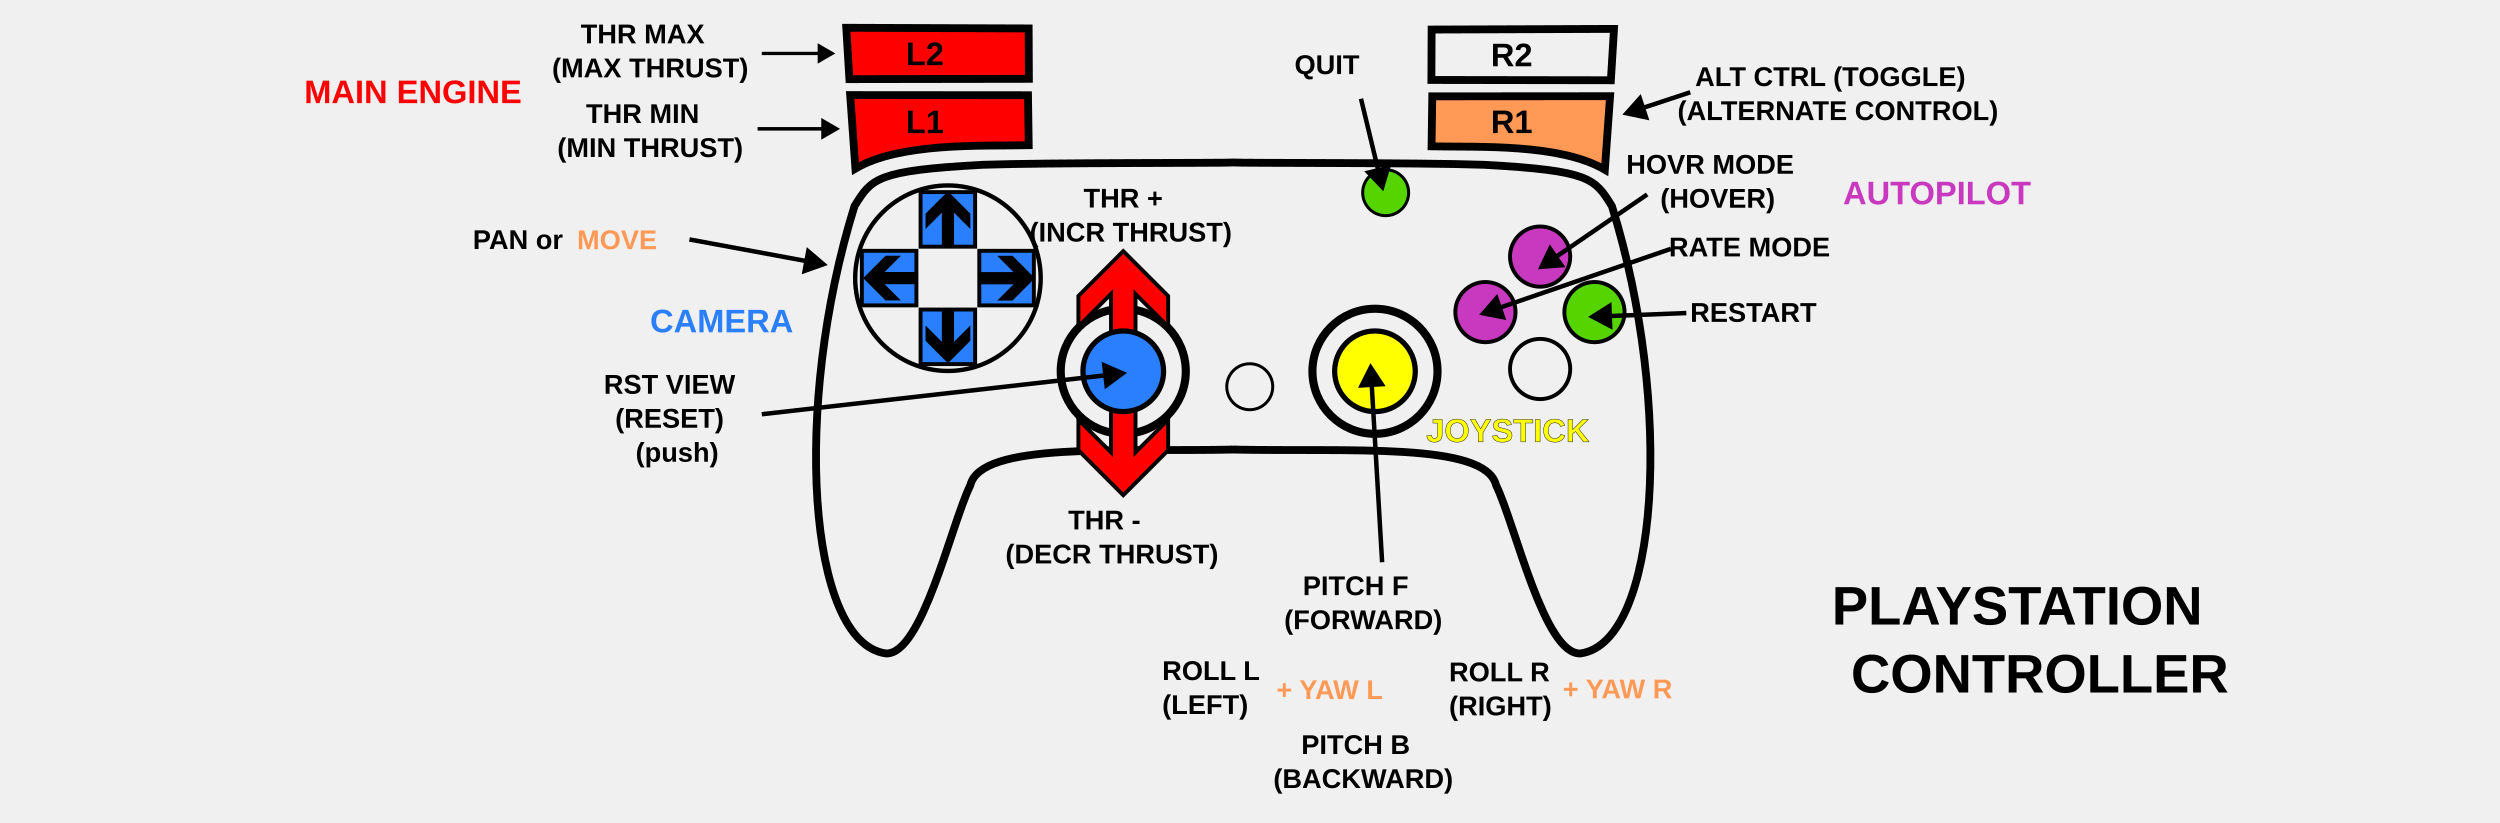
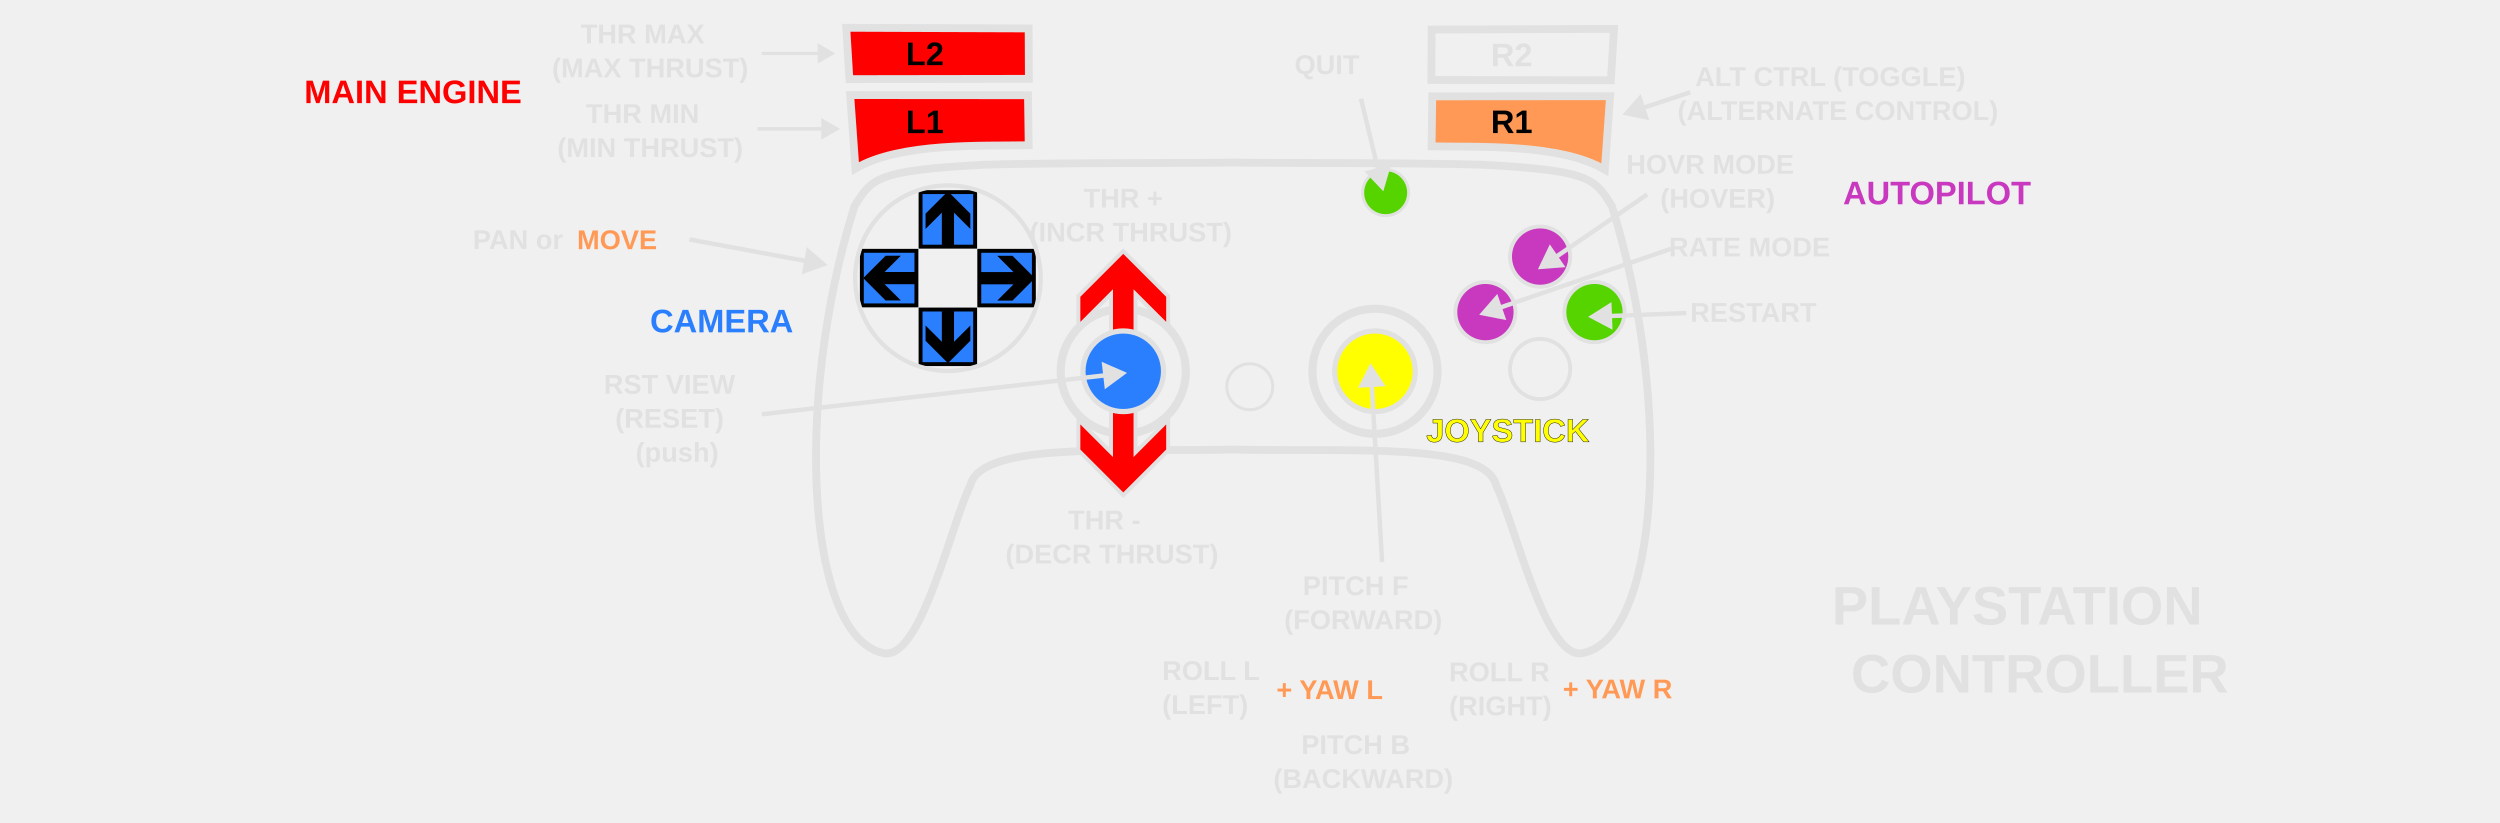
<svg xmlns="http://www.w3.org/2000/svg" xmlns:xlink="http://www.w3.org/1999/xlink" version="1.1" x="0px" y="0px" viewBox="0 0 1225.648 403.2" xml:space="preserve" id="svg491" width="12.767in" height="4.2in">
  <defs id="defs491">
    <symbol id="UpArrow">
      <path d="M 36,9 58,31 V 46 L 42,30 V 62 H 30 V 30 L 14,46 V 31 Z" style="stroke:none" id="path276" />
    </symbol>
    <marker style="overflow:visible" id="Triangle-5-1" refX="0" refY="0" orient="auto-start-reverse" markerWidth="1" markerHeight="1" viewBox="0 0 1 1" preserveAspectRatio="xMidYMid">
      <path transform="scale(0.5)" style="fill:context-stroke;fill-rule:evenodd;stroke:context-stroke;stroke-width:1pt" d="M 5.77,0 -2.88,5 V -5 Z" id="path135-0-2" />
    </marker>
    <marker style="overflow:visible" id="Triangle-5-1-2" refX="0" refY="0" orient="auto-start-reverse" markerWidth="1" markerHeight="1" viewBox="0 0 1 1" preserveAspectRatio="xMidYMid">
      <path transform="scale(0.5)" style="fill:context-stroke;fill-rule:evenodd;stroke:context-stroke;stroke-width:1pt" d="M 5.77,0 -2.88,5 V -5 Z" id="path135-0-2-8" />
    </marker>
    <marker style="overflow:visible" id="Triangle-0" refX="0" refY="0" orient="auto-start-reverse" markerWidth="1" markerHeight="1" viewBox="0 0 1 1" preserveAspectRatio="xMidYMid">
      <path transform="scale(0.5)" style="fill:context-stroke;fill-rule:evenodd;stroke:context-stroke;stroke-width:1pt" d="M 5.77,0 -2.88,5 V -5 Z" id="path135-9" />
    </marker>
    <marker style="overflow:visible" id="Triangle-07" refX="0" refY="0" orient="auto-start-reverse" markerWidth="1" markerHeight="1" viewBox="0 0 1 1" preserveAspectRatio="xMidYMid">
      <path transform="scale(0.5)" style="fill:context-stroke;fill-rule:evenodd;stroke:context-stroke;stroke-width:1pt" d="M 5.77,0 -2.88,5 V -5 Z" id="path135-7" />
    </marker>
    <marker style="overflow:visible" id="Triangle-07-7" refX="0" refY="0" orient="auto-start-reverse" markerWidth="1" markerHeight="1" viewBox="0 0 1 1" preserveAspectRatio="xMidYMid">
      <path transform="scale(0.5)" style="fill:context-stroke;fill-rule:evenodd;stroke:context-stroke;stroke-width:1pt" d="M 5.77,0 -2.88,5 V -5 Z" id="path135-7-4" />
    </marker>
    <marker style="overflow:visible" id="Triangle-07-7-5" refX="0" refY="0" orient="auto-start-reverse" markerWidth="1" markerHeight="1" viewBox="0 0 1 1" preserveAspectRatio="xMidYMid">
      <path transform="scale(0.5)" style="fill:context-stroke;fill-rule:evenodd;stroke:context-stroke;stroke-width:1pt" d="M 5.77,0 -2.88,5 V -5 Z" id="path135-7-4-0" />
    </marker>
    <marker style="overflow:visible" id="Triangle-07-7-2" refX="0" refY="0" orient="auto-start-reverse" markerWidth="1" markerHeight="1" viewBox="0 0 1 1" preserveAspectRatio="xMidYMid">
      <path transform="scale(0.5)" style="fill:context-stroke;fill-rule:evenodd;stroke:context-stroke;stroke-width:1pt" d="M 5.77,0 -2.88,5 V -5 Z" id="path135-7-4-3" />
    </marker>
    <marker style="overflow:visible" id="Triangle-07-7-2-5" refX="0" refY="0" orient="auto-start-reverse" markerWidth="1" markerHeight="1" viewBox="0 0 1 1" preserveAspectRatio="xMidYMid">
      <path transform="scale(0.5)" style="fill:context-stroke;fill-rule:evenodd;stroke:context-stroke;stroke-width:1pt" d="M 5.77,0 -2.88,5 V -5 Z" id="path135-7-4-3-2" />
    </marker>
    <marker style="overflow:visible" id="Triangle-07-7-5-3" refX="0" refY="0" orient="auto-start-reverse" markerWidth="1" markerHeight="1" viewBox="0 0 1 1" preserveAspectRatio="xMidYMid">
      <path transform="scale(0.5)" style="fill:context-stroke;fill-rule:evenodd;stroke:context-stroke;stroke-width:1pt" d="M 5.77,0 -2.88,5 V -5 Z" id="path135-7-4-0-2" />
    </marker>
    <marker style="overflow:visible" id="Triangle-07-7-5-7" refX="0" refY="0" orient="auto-start-reverse" markerWidth="1" markerHeight="1" viewBox="0 0 1 1" preserveAspectRatio="xMidYMid">
      <path transform="scale(0.5)" style="fill:context-stroke;fill-rule:evenodd;stroke:context-stroke;stroke-width:1pt" d="M 5.77,0 -2.88,5 V -5 Z" id="path135-7-4-0-3" />
    </marker>
  </defs>
  <style type="text/css" id="style1">
	.st0{fill:#EEEEEE;stroke:#DDDDDD;}
	.st1{fill:#CCCCCC;stroke:#000000;stroke-width:2;}
	.st2{fill:#CC0000;stroke:#000000;stroke-width:2;}
	.st3{fill:#339900;stroke:#000000;stroke-width:2;}
	.st4{fill:#FCFCFC;}
	.st5{fill:#FF6666;}
	.st6{fill:#66CC33;}
	.st7{fill:#FFFFFF;}
</style>
  <g id="Layer_1" transform="scale(0.9997132,1.826462)" style="display:none">
    <path class="st0" d="m 6.5,0.5 h 1213 c 3.3,0 6,2.7 6,6 v 336 c 0,3.3 -2.7,6 -6,6 H 6.5 c -3.3,0 -6,-2.7 -6,-6 V 6.5 c 0,-3.3 2.7,-6 6,-6 z" id="path1" />
  </g>
-   <text xml:space="preserve" style="font-style:normal;font-variant:normal;font-weight:bold;font-stretch:normal;font-size:13.333px;font-family:Arial;-inkscape-font-specification:'Arial Bold';text-align:center;text-anchor:middle;fill:#000000;fill-opacity:1;stroke:none;stroke-width:0.983" x="865.182" y="157.781" id="text500-1">
+   <text xml:space="preserve" style="font-style:normal;font-variant:normal;font-weight:bold;font-stretch:normal;font-size:13.333px;font-family:Arial;-inkscape-font-specification:'Arial Bold';text-align:center;text-anchor:middle;fill:#e1e1e1;fill-opacity:1;stroke:none;stroke-width:0.983" x="865.182" y="157.781" id="text500-1">
    <tspan id="tspan500-8" x="865.182" y="157.781">RESTART</tspan>
  </text>
-   <text xml:space="preserve" style="font-style:normal;font-variant:normal;font-weight:bold;font-stretch:normal;font-size:13.333px;font-family:Arial;-inkscape-font-specification:'Arial Bold';text-align:center;text-anchor:middle;fill:#000000;fill-opacity:1;stroke:none;stroke-width:0.983" x="656.129" y="36.321" id="text500-8-9">
+   <text xml:space="preserve" style="font-style:normal;font-variant:normal;font-weight:bold;font-stretch:normal;font-size:13.333px;font-family:Arial;-inkscape-font-specification:'Arial Bold';text-align:center;text-anchor:middle;fill:#e1e1e1;fill-opacity:1;stroke:none;stroke-width:0.983" x="656.129" y="36.321" id="text500-8-9">
    <tspan id="tspan500-3-5" x="656.129" y="36.321">QUIT</tspan>
  </text>
-   <text xml:space="preserve" style="font-style:normal;font-variant:normal;font-weight:normal;font-stretch:normal;font-size:13.333px;font-family:Arial;-inkscape-font-specification:Arial;text-align:center;text-anchor:middle;fill:#000000;fill-opacity:1;stroke:none;stroke-width:0.983" x="863.287" y="125.707" id="text494-8-9-6">
-     <tspan x="863.287" y="125.707" style="font-weight:bold" id="tspan504-9-6">RATE MODE</tspan>
+   <text xml:space="preserve" style="font-style:normal;font-variant:normal;font-weight:normal;font-stretch:normal;font-size:13.333px;font-family:Arial;-inkscape-font-specification:Arial;text-align:center;text-anchor:middle;fill:#e1e1e1;fill-opacity:1;stroke:none;stroke-width:0.983" x="863.287" y="125.707" id="text494-8-9-6">
+     <tspan x="863.287" y="125.707" style="font-weight:bold;fill:#e1e1e1;fill-opacity:1" id="tspan504-9-6">RATE MODE</tspan>
  </text>
-   <text xml:space="preserve" style="font-style:normal;font-variant:normal;font-weight:normal;font-stretch:normal;font-size:13.333px;font-family:Arial;-inkscape-font-specification:Arial;text-align:center;text-anchor:middle;fill:#000000;fill-opacity:1;stroke:none;stroke-width:0.983" x="847.664" y="85.17" id="text494-8-9-7-6">
-     <tspan x="847.664" y="85.17" style="font-weight:bold" id="tspan504-9-7-0">HOVR MODE</tspan>
-     <tspan x="847.664" y="101.837" style="font-weight:bold" id="tspan505-8">(HOVER)</tspan>
+   <text xml:space="preserve" style="font-style:normal;font-variant:normal;font-weight:normal;font-stretch:normal;font-size:13.333px;font-family:Arial;-inkscape-font-specification:Arial;text-align:center;text-anchor:middle;fill:#e1e1e1;fill-opacity:1;stroke:none;stroke-width:0.983" x="847.664" y="85.17" id="text494-8-9-7-6">
+     <tspan x="847.664" y="85.17" style="font-weight:bold;fill:#e1e1e1;fill-opacity:1" id="tspan504-9-7-0">HOVR MODE</tspan>
+     <tspan x="847.664" y="101.837" style="font-weight:bold;fill:#e1e1e1;fill-opacity:1" id="tspan505-8">(HOVER)</tspan>
  </text>
-   <text xml:space="preserve" style="font-style:normal;font-variant:normal;font-weight:normal;font-stretch:normal;font-size:13.333px;font-family:Arial;-inkscape-font-specification:Arial;text-align:center;text-anchor:middle;fill:#000000;fill-opacity:1;stroke:none;stroke-width:0.983" x="337.518" y="193.031" id="text494-8-9-7-4-2-9-41-8">
-     <tspan x="337.518" y="193.031" style="font-weight:bold" id="tspan505-3-8-7-9-6">RST VIEW</tspan>
-     <tspan x="337.518" y="209.697" style="font-weight:bold" id="tspan509-1-8-87-2">(RESET)</tspan>
-     <tspan x="337.518" y="226.364" style="font-weight:bold" id="tspan9">(push)</tspan>
+   <text xml:space="preserve" style="font-style:normal;font-variant:normal;font-weight:normal;font-stretch:normal;font-size:13.333px;font-family:Arial;-inkscape-font-specification:Arial;text-align:center;text-anchor:middle;fill:#e1e1e1;fill-opacity:1;stroke:none;stroke-width:0.983" x="337.518" y="193.031" id="text494-8-9-7-4-2-9-41-8">
+     <tspan x="337.518" y="193.031" style="font-weight:bold;fill:#e1e1e1;fill-opacity:1" id="tspan505-3-8-7-9-6">RST VIEW</tspan>
+     <tspan x="337.518" y="209.697" style="font-weight:bold;fill:#e1e1e1;fill-opacity:1" id="tspan509-1-8-87-2">(RESET)</tspan>
+     <tspan x="337.518" y="226.364" style="font-weight:bold;fill:#e1e1e1;fill-opacity:1" id="tspan9">(push)</tspan>
  </text>
-   <text xml:space="preserve" style="font-style:normal;font-variant:normal;font-weight:bold;font-stretch:normal;font-size:13.333px;font-family:Arial;-inkscape-font-specification:'Arial Bold';text-align:center;text-anchor:middle;fill:#000000;fill-opacity:1;stroke:none;stroke-width:0.983" x="906.6" y="42.184" id="text500-6-7">
+   <text xml:space="preserve" style="font-style:normal;font-variant:normal;font-weight:bold;font-stretch:normal;font-size:13.333px;font-family:Arial;-inkscape-font-specification:'Arial Bold';text-align:center;text-anchor:middle;fill:#e1e1e1;fill-opacity:1;stroke:none;stroke-width:0.983" x="906.6" y="42.184" id="text500-6-7">
    <tspan id="tspan500-4-7" x="906.6" y="42.184">ALT CTRL (TOGGLE)</tspan>
    <tspan x="906.6" y="58.85" id="tspan523-6">(ALTERNATE CONTROL)</tspan>
  </text>
  <text xml:space="preserve" style="font-style:normal;font-variant:normal;font-weight:bold;font-stretch:normal;font-size:16px;font-family:Arial;-inkscape-font-specification:'Arial Bold';text-align:start;text-anchor:start;fill:#c839bf;fill-opacity:1;stroke:none;stroke-width:0.983" x="903.561" y="100.155" id="text524-1-6">
    <tspan id="tspan524-0-5" x="903.561" y="100.155">AUTOPILOT</tspan>
  </text>
  <text xml:space="preserve" style="font-style:normal;font-variant:normal;font-weight:bold;font-stretch:normal;font-size:16px;font-family:Arial;-inkscape-font-specification:'Arial Bold';text-align:start;text-anchor:start;fill:#ff0000;fill-opacity:1;stroke:none;stroke-width:0.983" x="149.142" y="50.569" id="text524-0">
    <tspan id="tspan524-8" x="149.142" y="50.569">MAIN ENGINE</tspan>
  </text>
-   <path id="rect1" style="fill:none;stroke:#000000;stroke-width:3.84" d="m 600.533,201.009 c -58.564,1.302 -125.51,-3.897 -130.727,17.535 -9.443,19.317 -23.588,83.309 -41.386,82.441 -38.555,-5.29 -45.836,-121.592 -15.394,-219.298 8.416,-13.512 10.439,-17.439 62.864,-20.265 32.679,-1.125 118.511,-0.756 123.542,-1.136 m -2.583,140.724 c 58.564,1.302 125.51,-3.897 130.727,17.535 9.443,19.317 23.588,83.309 41.386,82.441 C 807.517,295.695 814.798,179.393 784.355,81.687 775.939,68.175 773.915,64.248 721.491,61.421 688.812,60.296 602.981,60.665 597.949,60.285" transform="translate(5.901483,19.36226)" />
-   <path style="fill:#ff0000;fill-opacity:1;stroke:#000000;stroke-width:3.84;stroke-dasharray:none" d="m 416.81,46.608 2.575,36.029 c 21.947,-12.892 61.928,-10.975 84.949,-11.435 l -0.351,-24.52 z" id="path2" />
-   <path style="fill:#ff0000;fill-opacity:1;stroke:#000000;stroke-width:3.84;stroke-dasharray:none" d="m 414.89,13.617 1.535,25.175 87.992,-0.14 -0.112,-24.714 z" id="path3" />
-   <path style="fill:#ff9955;fill-opacity:1;stroke:#000000;stroke-width:3.84;stroke-dasharray:none" d="M 789.36,47.156 786.785,83.185 C 764.838,70.293 724.857,72.21 701.836,71.75 l 0.351,-24.52 z" id="path2-4" />
-   <path style="fill:none;stroke:#000000;stroke-width:3.84;stroke-dasharray:none" d="m 791.28,14.165 -1.535,25.175 -87.992,-0.14 0.112,-24.714 z" id="path3-5" />
-   <circle style="fill:#c839bf;fill-opacity:1;stroke:#000000;stroke-width:1.92;stroke-dasharray:none" id="path4" cx="755.06" cy="125.794" r="14.76" />
-   <circle style="fill:none;stroke:#000000;stroke-width:1.92;stroke-dasharray:none" id="path4-6" cx="755.06" cy="180.9" r="14.76" />
-   <circle style="fill:none;stroke:#000000;stroke-width:1.466;stroke-dasharray:none" id="path4-6-1" cx="612.705" cy="189.596" r="11.271" />
-   <circle style="fill:#55d400;fill-opacity:1;stroke:#000000;stroke-width:1.466;stroke-dasharray:none" id="path4-6-1-3" cx="679.332" cy="94.46" r="11.271" />
-   <circle style="fill:#55d400;fill-opacity:1;stroke:#000000;stroke-width:1.92;stroke-dasharray:none" id="path4-68" cx="781.703" cy="153.012" r="14.76" />
-   <circle style="fill:#c839bf;fill-opacity:1;stroke:#000000;stroke-width:1.92;stroke-dasharray:none" id="path4-67" cx="728.247" cy="153.012" r="14.76" />
+   <path id="rect1" style="fill:none;stroke:#e1e1e1;stroke-width:3.84;stroke-opacity:1" d="m 600.533,201.009 c -58.564,1.302 -125.51,-3.897 -130.727,17.535 -9.443,19.317 -23.588,83.309 -41.386,82.441 -38.555,-5.29 -45.836,-121.592 -15.394,-219.298 8.416,-13.512 10.439,-17.439 62.864,-20.265 32.679,-1.125 118.511,-0.756 123.542,-1.136 m -2.583,140.724 c 58.564,1.302 125.51,-3.897 130.727,17.535 9.443,19.317 23.588,83.309 41.386,82.441 C 807.517,295.695 814.798,179.393 784.355,81.687 775.939,68.175 773.915,64.248 721.491,61.421 688.812,60.296 602.981,60.665 597.949,60.285" transform="translate(5.901483,19.36226)" />
+   <path style="fill:#ff0000;fill-opacity:1;stroke:#e1e1e1;stroke-width:3.84;stroke-dasharray:none;stroke-opacity:1" d="m 416.81,46.608 2.575,36.029 c 21.947,-12.892 61.928,-10.975 84.949,-11.435 l -0.351,-24.52 z" id="path2" />
+   <path style="fill:#ff0000;fill-opacity:1;stroke:#e1e1e1;stroke-width:3.84;stroke-dasharray:none;stroke-opacity:1" d="m 414.89,13.617 1.535,25.175 87.992,-0.14 -0.112,-24.714 z" id="path3" />
+   <path style="fill:#ff9955;fill-opacity:1;stroke:#e1e1e1;stroke-width:3.84;stroke-dasharray:none;stroke-opacity:1" d="M 789.36,47.156 786.785,83.185 C 764.838,70.293 724.857,72.21 701.836,71.75 l 0.351,-24.52 z" id="path2-4" />
+   <path style="fill:none;stroke:#e1e1e1;stroke-width:3.84;stroke-dasharray:none;stroke-opacity:1" d="m 791.28,14.165 -1.535,25.175 -87.992,-0.14 0.112,-24.714 z" id="path3-5" />
+   <circle style="fill:#c839bf;fill-opacity:1;stroke:#e1e1e1;stroke-width:1.92;stroke-dasharray:none;stroke-opacity:1" id="path4" cx="755.06" cy="125.794" r="14.76" />
+   <circle style="fill:none;stroke:#e1e1e1;stroke-width:1.92;stroke-dasharray:none;stroke-opacity:1" id="path4-6" cx="755.06" cy="180.9" r="14.76" />
+   <circle style="fill:none;stroke:#e1e1e1;stroke-width:1.466;stroke-dasharray:none;stroke-opacity:1" id="path4-6-1" cx="612.705" cy="189.596" r="11.271" />
+   <circle style="fill:#55d400;fill-opacity:1;stroke:#e1e1e1;stroke-width:1.466;stroke-dasharray:none;stroke-opacity:1" id="path4-6-1-3" cx="679.332" cy="94.46" r="11.271" />
+   <circle style="fill:#55d400;fill-opacity:1;stroke:#e1e1e1;stroke-width:1.92;stroke-dasharray:none;stroke-opacity:1" id="path4-68" cx="781.703" cy="153.012" r="14.76" />
+   <circle style="fill:#c839bf;fill-opacity:1;stroke:#e1e1e1;stroke-width:1.92;stroke-dasharray:none;stroke-opacity:1" id="path4-67" cx="728.247" cy="153.012" r="14.76" />
  <g id="g13" transform="translate(-0.08380446,-22.98138)">
-     <circle style="fill:none;stroke:#000000;stroke-width:3.988;stroke-dasharray:none;stroke-opacity:1" id="path4-6-2" cx="674.175" cy="205.003" r="30.656" />
-     <circle style="fill:#ffff00;stroke:#000000;stroke-width:2.571;stroke-dasharray:none" id="path4-6-23" cx="674.175" cy="205.003" r="19.766" />
+     <circle style="fill:none;stroke:#e1e1e1;stroke-width:3.988;stroke-dasharray:none;stroke-opacity:1" id="path4-6-2" cx="674.175" cy="205.003" r="30.656" />
+     <circle style="fill:#ffff00;stroke:#e1e1e1;stroke-width:2.571;stroke-dasharray:none;stroke-opacity:1" id="path4-6-23" cx="674.175" cy="205.003" r="19.766" />
  </g>
  <g id="g12" transform="translate(83.75518,44.72955)">
-     <circle style="fill:none;stroke:#000000;stroke-width:3.988;stroke-dasharray:none;stroke-opacity:1" id="path4-6-2-8" cx="466.933" cy="137.292" r="30.656" />
+     <circle style="fill:none;stroke:#e1e1e1;stroke-width:3.988;stroke-dasharray:none;stroke-opacity:1" id="path4-6-2-8" cx="466.933" cy="137.292" r="30.656" />
    <g id="use1-3" style="fill:#ff0000;fill-opacity:1;stroke:#000000;stroke-width:1.92;stroke-dasharray:none;stroke-opacity:1" transform="translate(430.9333,69.37812)">
-       <path d="M 36,9 58,31 V 46 L 42,30 V 62 H 30 V 30 L 14,46 V 31 Z" style="stroke:#000000;stroke-width:1.92;stroke-dasharray:none;stroke-opacity:1" id="path6" />
+       <path d="M 36,9 58,31 V 46 L 42,30 V 62 H 30 V 30 L 14,46 V 31 Z" style="stroke:#e1e1e1;stroke-width:1.92;stroke-dasharray:none;stroke-opacity:1" id="path6" />
    </g>
    <g id="use1-3-0" style="fill:#ff0000;fill-opacity:1;stroke:#000000;stroke-width:1.92;stroke-dasharray:none;stroke-opacity:1" transform="matrix(1,0,0,-1,430.9333,207.0456)">
-       <path d="M 36,9 58,31 V 46 L 42,30 V 62 H 30 V 30 L 14,46 V 31 Z" style="stroke:#000000;stroke-width:1.92;stroke-dasharray:none;stroke-opacity:1" id="path6-0" />
+       <path d="M 36,9 58,31 V 46 L 42,30 V 62 H 30 V 30 L 14,46 V 31 Z" style="stroke:#e1e1e1;stroke-width:1.92;stroke-dasharray:none;stroke-opacity:1" id="path6-0" />
    </g>
-     <circle style="fill:#2a7fff;fill-opacity:1;stroke:#000000;stroke-width:2.571;stroke-dasharray:none" id="path4-6-23-3" cx="466.933" cy="137.292" r="19.766" />
+     <circle style="fill:#2a7fff;fill-opacity:1;stroke:#e1e1e1;stroke-width:2.571;stroke-dasharray:none;stroke-opacity:1" id="path4-6-23-3" cx="466.933" cy="137.292" r="19.766" />
  </g>
  <text xml:space="preserve" style="font-style:normal;font-variant:normal;font-weight:bold;font-stretch:normal;font-size:16px;font-family:Arial;-inkscape-font-specification:'Arial Bold';text-align:center;text-anchor:middle;fill:#55d400;fill-opacity:1;stroke:none;stroke-width:0.983" x="460.093" y="31.929" id="text499-7">
    <tspan id="tspan499-4" x="460.093" y="31.929" style="font-size:16px;fill:#000000">L2</tspan>
  </text>
  <text xml:space="preserve" style="font-style:normal;font-variant:normal;font-weight:bold;font-stretch:normal;font-size:16px;font-family:Arial;-inkscape-font-specification:'Arial Bold';text-align:center;text-anchor:middle;fill:#55d400;fill-opacity:1;stroke:none;stroke-width:0.983" x="460.093" y="65.273" id="text499-7-4">
    <tspan id="tspan499-4-3" x="460.093" y="65.273" style="font-size:16px;fill:#000000">L1</tspan>
  </text>
-   <text xml:space="preserve" style="font-style:normal;font-variant:normal;font-weight:bold;font-stretch:normal;font-size:16px;font-family:Arial;-inkscape-font-specification:'Arial Bold';text-align:center;text-anchor:middle;fill:#55d400;fill-opacity:1;stroke:none;stroke-width:0.983" x="747.79" y="32.477" id="text499-7-0">
-     <tspan id="tspan499-4-33" x="747.79" y="32.477" style="font-size:16px;fill:#000000">R2</tspan>
+   <text xml:space="preserve" style="font-style:normal;font-variant:normal;font-weight:bold;font-stretch:normal;font-size:16px;font-family:Arial;-inkscape-font-specification:'Arial Bold';text-align:center;text-anchor:middle;fill:#e1e1e1;fill-opacity:1;stroke:none;stroke-width:0.983" x="747.79" y="32.477" id="text499-7-0">
+     <tspan id="tspan499-4-33" x="747.79" y="32.477" style="font-size:16px;fill:#e1e1e1;fill-opacity:1">R2</tspan>
  </text>
  <text xml:space="preserve" style="font-style:normal;font-variant:normal;font-weight:bold;font-stretch:normal;font-size:16px;font-family:Arial;-inkscape-font-specification:'Arial Bold';text-align:center;text-anchor:middle;fill:#55d400;fill-opacity:1;stroke:none;stroke-width:0.983" x="747.79" y="65.224" id="text499-7-6">
    <tspan id="tspan499-4-6" x="747.79" y="65.224" style="font-size:16px;fill:#000000">R1</tspan>
  </text>
-   <text xml:space="preserve" style="font-style:normal;font-variant:normal;font-weight:normal;font-stretch:normal;font-size:13.333px;font-family:Arial;-inkscape-font-specification:Arial;text-align:center;text-anchor:middle;fill:#000000;fill-opacity:1;stroke:none;stroke-width:0.983" x="559.91" y="101.753" id="text494-8-5">
-     <tspan x="559.91" y="101.753" id="tspan495-4-2" style="font-weight:bold;text-align:center;text-anchor:middle">THR +</tspan>
-     <tspan x="559.91" y="118.419" style="font-weight:bold;text-align:center;text-anchor:middle" id="tspan504-4">(INCR THRUST)</tspan>
+   <text xml:space="preserve" style="font-style:normal;font-variant:normal;font-weight:normal;font-stretch:normal;font-size:13.333px;font-family:Arial;-inkscape-font-specification:Arial;text-align:center;text-anchor:middle;fill:#e1e1e1;fill-opacity:1;stroke:none;stroke-width:0.983" x="559.91" y="101.753" id="text494-8-5">
+     <tspan x="559.91" y="101.753" id="tspan495-4-2" style="font-weight:bold;text-align:center;text-anchor:middle;fill:#e1e1e1;fill-opacity:1">THR +</tspan>
+     <tspan x="559.91" y="118.419" style="font-weight:bold;text-align:center;text-anchor:middle;fill:#e1e1e1;fill-opacity:1" id="tspan504-4">(INCR THRUST)</tspan>
  </text>
-   <text xml:space="preserve" style="font-style:normal;font-variant:normal;font-weight:normal;font-stretch:normal;font-size:13.333px;font-family:Arial;-inkscape-font-specification:Arial;text-align:center;text-anchor:middle;fill:#000000;fill-opacity:1;stroke:none;stroke-width:0.983" x="550.685" y="259.551" id="text494-1-9-6">
-     <tspan id="tspan494-0-0-2" x="550.685" y="259.551" style="font-weight:bold">THR -</tspan>
-     <tspan x="550.685" y="276.217" id="tspan495-6-6-0" style="font-weight:bold">(DECR THRUST)</tspan>
+   <text xml:space="preserve" style="font-style:normal;font-variant:normal;font-weight:normal;font-stretch:normal;font-size:13.333px;font-family:Arial;-inkscape-font-specification:Arial;text-align:center;text-anchor:middle;fill:#e1e1e1;fill-opacity:1;stroke:none;stroke-width:0.983" x="550.685" y="259.551" id="text494-1-9-6">
+     <tspan id="tspan494-0-0-2" x="550.685" y="259.551" style="font-weight:bold;fill:#e1e1e1;fill-opacity:1">THR -</tspan>
+     <tspan x="550.685" y="276.217" id="tspan495-6-6-0" style="font-weight:bold;fill:#e1e1e1;fill-opacity:1">(DECR THRUST)</tspan>
  </text>
-   <path style="fill:#ff0000;fill-opacity:1;stroke:#000000;stroke-width:2.203;stroke-dasharray:none;stroke-opacity:1;marker-end:url(#Triangle-0)" d="M 373.474,203.074 544.747,183.672" id="path7-05" />
-   <path style="fill:#ff0000;fill-opacity:1;stroke:#000000;stroke-width:1.73;stroke-dasharray:none;stroke-opacity:1;marker-end:url(#Triangle-5-1)" d="m 371.41,63.16 h 34.285" id="path7-0-8" />
-   <path style="fill:#ff0000;fill-opacity:1;stroke:#000000;stroke-width:1.626;stroke-dasharray:none;stroke-opacity:1;marker-end:url(#Triangle-5-1-2)" d="m 373.474,26.202 h 30.276" id="path7-0-8-9" />
-   <text xml:space="preserve" style="font-style:normal;font-variant:normal;font-weight:normal;font-stretch:normal;font-size:13.333px;font-family:Arial;-inkscape-font-specification:Arial;text-align:center;text-anchor:middle;fill:#000000;fill-opacity:1;stroke:none;stroke-width:0.983" x="324.322" y="4.571" id="text494-2">
-     <tspan x="324.322" y="4.571" id="tspan495-7" style="font-weight:bold" />
-     <tspan x="324.322" y="21.238" style="font-weight:bold" id="tspan501-9">THR MAX</tspan>
-     <tspan x="324.322" y="37.905" style="font-weight:bold" id="tspan502-8">(MAX THRUST)</tspan>
+   <path style="fill:#ff0000;fill-opacity:1;stroke:#e1e1e1;stroke-width:2.203;stroke-dasharray:none;stroke-opacity:1;marker-end:url(#Triangle-0)" d="M 373.474,203.074 544.747,183.672" id="path7-05" />
+   <path style="fill:#ff0000;fill-opacity:1;stroke:#e1e1e1;stroke-width:1.73;stroke-dasharray:none;stroke-opacity:1;marker-end:url(#Triangle-5-1)" d="m 371.41,63.16 h 34.285" id="path7-0-8" />
+   <path style="fill:#ff0000;fill-opacity:1;stroke:#e1e1e1;stroke-width:1.626;stroke-dasharray:none;stroke-opacity:1;marker-end:url(#Triangle-5-1-2)" d="m 373.474,26.202 h 30.276" id="path7-0-8-9" />
+   <text xml:space="preserve" style="font-style:normal;font-variant:normal;font-weight:normal;font-stretch:normal;font-size:13.333px;font-family:Arial;-inkscape-font-specification:Arial;text-align:center;text-anchor:middle;fill:#e1e1e1;fill-opacity:1;stroke:none;stroke-width:0.983" x="324.322" y="4.571" id="text494-2">
+     <tspan x="324.322" y="4.571" id="tspan495-7" style="font-weight:bold;fill:#e1e1e1;fill-opacity:1" />
+     <tspan x="324.322" y="21.238" style="font-weight:bold;fill:#e1e1e1;fill-opacity:1" id="tspan501-9">THR MAX</tspan>
+     <tspan x="324.322" y="37.905" style="font-weight:bold;fill:#e1e1e1;fill-opacity:1" id="tspan502-8">(MAX THRUST)</tspan>
  </text>
-   <text xml:space="preserve" style="font-style:normal;font-variant:normal;font-weight:normal;font-stretch:normal;font-size:13.333px;font-family:Arial;-inkscape-font-specification:Arial;text-align:center;text-anchor:middle;fill:#000000;fill-opacity:1;stroke:none;stroke-width:0.983" x="324.322" y="60.309" id="text494-1-3">
-     <tspan x="324.322" y="60.309" id="tspan495-6-1" style="font-weight:bold">THR MIN</tspan>
-     <tspan x="324.322" y="76.975" style="font-weight:bold" id="tspan503-4">(MIN THRUST)</tspan>
+   <text xml:space="preserve" style="font-style:normal;font-variant:normal;font-weight:normal;font-stretch:normal;font-size:13.333px;font-family:Arial;-inkscape-font-specification:Arial;text-align:center;text-anchor:middle;fill:#e1e1e1;fill-opacity:1;stroke:none;stroke-width:0.983" x="324.322" y="60.309" id="text494-1-3">
+     <tspan x="324.322" y="60.309" id="tspan495-6-1" style="font-weight:bold;fill:#e1e1e1;fill-opacity:1">THR MIN</tspan>
+     <tspan x="324.322" y="76.975" style="font-weight:bold;fill:#e1e1e1;fill-opacity:1" id="tspan503-4">(MIN THRUST)</tspan>
  </text>
  <g id="g11" transform="translate(171.8284,-58.18718)">
    <path id="rect4" style="fill:#2a7fff;fill-opacity:1;stroke:#000000;stroke-width:1.92" d="m 441.036,174.663 h 26.755 v 26.755 h -26.755 z m -28.788,-2.033 v -26.755 h 26.755 v 26.755 z m -2.033,28.788 h -26.755 v -26.755 h 26.755 z m 28.788,2.033 v 26.755 h -26.755 v -26.755 z" transform="translate(-132.7609,6.487097)" />
    <g id="g10" transform="translate(-260)">
-       <circle style="fill:none;stroke:#000000;stroke-width:2.16;stroke-dasharray:none" id="path5" cx="552.905" cy="194.574" r="45.475" />
+       <circle style="fill:none;stroke:#e1e1e1;stroke-width:2.16;stroke-dasharray:none;stroke-opacity:1" id="path5" cx="552.905" cy="194.574" r="45.475" />
      <use xlink:href="#UpArrow" style="fill:#000000;stroke:#000000" id="use1" transform="matrix(0.4987915,0,0,0.4987915,534.9482,147.4732)" />
      <use xlink:href="#UpArrow" style="fill:#000000;stroke:#000000" id="use1-0" transform="matrix(0,0.4987915,-0.4987915,0,600.0208,176.617)" />
      <use xlink:href="#UpArrow" style="fill:#000000;stroke:#000000" id="use1-4" transform="matrix(0,-0.4987915,0.4987915,0,506.891,212.4839)" />
      <use xlink:href="#UpArrow" style="fill:#000000;stroke:#000000" id="use1-9" transform="matrix(0.4987915,0,0,-0.4987915,534.9482,240.7078)" />
    </g>
  </g>
-   <path style="fill:#ff0000;fill-opacity:1;stroke:#000000;stroke-width:2.203;stroke-dasharray:none;stroke-opacity:1;marker-end:url(#Triangle-07)" d="m 819.198,121.977 -86.626,29.807" id="path7-1" />
-   <path style="fill:#ff0000;fill-opacity:1;stroke:#000000;stroke-width:2.203;stroke-dasharray:none;stroke-opacity:1;marker-end:url(#Triangle-07-7)" d="m 807.527,95.337 -47.107,32.263" id="path7-1-5" />
-   <path style="fill:#ff0000;fill-opacity:1;stroke:#000000;stroke-width:2.203;stroke-dasharray:none;stroke-opacity:1;marker-end:url(#Triangle-07-7-5)" d="m 667.231,48.394 9.115,37.773" id="path7-1-5-7" />
-   <path style="fill:#ff0000;fill-opacity:1;stroke:#000000;stroke-width:2.203;stroke-dasharray:none;stroke-opacity:1;marker-end:url(#Triangle-07-7-5-3)" d="m 338,117.392 60.133,11.126" id="path7-1-5-7-1" />
-   <path style="fill:#ff0000;fill-opacity:1;stroke:#000000;stroke-width:2.203;stroke-dasharray:none;stroke-opacity:1;marker-end:url(#Triangle-07-7-2)" d="m 826.74,153.471 -40.354,1.568" id="path7-1-5-3" />
-   <path style="fill:#ff0000;fill-opacity:1;stroke:#000000;stroke-width:2.203;stroke-dasharray:none;stroke-opacity:1;marker-end:url(#Triangle-07-7-2-5)" d="M 828.668,45.234 802.801,53.771" id="path7-1-5-3-2" />
+   <path style="fill:#ff0000;fill-opacity:1;stroke:#e1e1e1;stroke-width:2.203;stroke-dasharray:none;stroke-opacity:1;marker-end:url(#Triangle-07)" d="m 819.198,121.977 -86.626,29.807" id="path7-1" />
+   <path style="fill:#ff0000;fill-opacity:1;stroke:#e1e1e1;stroke-width:2.203;stroke-dasharray:none;stroke-opacity:1;marker-end:url(#Triangle-07-7)" d="m 807.527,95.337 -47.107,32.263" id="path7-1-5" />
+   <path style="fill:#ff0000;fill-opacity:1;stroke:#e1e1e1;stroke-width:2.203;stroke-dasharray:none;stroke-opacity:1;marker-end:url(#Triangle-07-7-5)" d="m 667.231,48.394 9.115,37.773" id="path7-1-5-7" />
+   <path style="fill:#ff0000;fill-opacity:1;stroke:#e1e1e1;stroke-width:2.203;stroke-dasharray:none;stroke-opacity:1;marker-end:url(#Triangle-07-7-5-3)" d="m 338,117.392 60.133,11.126" id="path7-1-5-7-1" />
+   <path style="fill:#ff0000;fill-opacity:1;stroke:#e1e1e1;stroke-width:2.203;stroke-dasharray:none;stroke-opacity:1;marker-end:url(#Triangle-07-7-2)" d="m 826.74,153.471 -40.354,1.568" id="path7-1-5-3" />
+   <path style="fill:#ff0000;fill-opacity:1;stroke:#e1e1e1;stroke-width:2.203;stroke-dasharray:none;stroke-opacity:1;marker-end:url(#Triangle-07-7-2-5)" d="M 828.668,45.234 802.801,53.771" id="path7-1-5-3-2" />
  <text xml:space="preserve" style="font-style:normal;font-variant:normal;font-weight:bold;font-stretch:normal;font-size:16px;font-family:Arial;-inkscape-font-specification:'Arial Bold';text-align:start;text-anchor:start;fill:#2a7fff;fill-opacity:1;stroke:none;stroke-width:0.983" x="318.693" y="162.913" id="text524-8">
    <tspan id="tspan524-9" x="318.693" y="162.913">CAMERA</tspan>
  </text>
  <g id="g15">
-     <text xml:space="preserve" style="font-style:normal;font-variant:normal;font-weight:normal;font-stretch:normal;font-size:13.333px;font-family:Arial;-inkscape-font-specification:Arial;text-align:center;text-anchor:middle;fill:#000000;fill-opacity:1;stroke:none;stroke-width:0.983" x="263.164" y="122.086" id="text494-8-9-7-4-2-9-5">
-       <tspan x="265.016" y="122.086" style="font-weight:bold" id="tspan509-1-8-60">PAN or </tspan>
+     <text xml:space="preserve" style="font-style:normal;font-variant:normal;font-weight:normal;font-stretch:normal;font-size:13.333px;font-family:Arial;-inkscape-font-specification:Arial;text-align:center;text-anchor:middle;fill:#e1e1e1;fill-opacity:1;stroke:none;stroke-width:0.983" x="263.164" y="122.086" id="text494-8-9-7-4-2-9-5">
+       <tspan x="265.016" y="122.086" style="font-weight:bold;fill:#e1e1e1;fill-opacity:1" id="tspan509-1-8-60">PAN or </tspan>
    </text>
    <text xml:space="preserve" style="font-style:normal;font-variant:normal;font-weight:normal;font-stretch:normal;font-size:13.333px;font-family:Arial;-inkscape-font-specification:Arial;text-align:center;text-anchor:middle;fill:#ff9955;fill-opacity:1;stroke:none;stroke-width:0.983" x="311.786" y="122.164" id="text494-8-9-7-4-2-9-5-1">
      <tspan x="311.786" y="122.164" style="font-weight:bold;fill:#ff9955;fill-opacity:1" id="tspan509-1-8-60-2">MOVE</tspan>
    </text>
  </g>
  <text xml:space="preserve" style="font-style:normal;font-variant:normal;font-weight:bold;font-stretch:normal;font-size:16px;font-family:Arial;-inkscape-font-specification:'Arial Bold';text-align:start;text-anchor:start;fill:#ffff00;fill-opacity:1;stroke:#000000;stroke-width:0.2;stroke-dasharray:none;stroke-opacity:1" x="699.211" y="216.624" id="text524-6-5">
    <tspan id="tspan524-72-4" x="699.211" y="216.624">JOYSTICK</tspan>
  </text>
  <g id="g14" transform="translate(71.16446,0.712137)">
-     <text xml:space="preserve" style="font-style:normal;font-variant:normal;font-weight:normal;font-stretch:normal;font-size:13.333px;font-family:Arial;-inkscape-font-specification:Arial;text-align:center;text-anchor:middle;fill:#000000;fill-opacity:1;stroke:none;stroke-width:0.983" x="606.431" y="291.063" id="text494-8-9-7-4-08">
-       <tspan x="606.431" y="291.063" style="font-weight:bold" id="tspan505-3-6">PITCH F</tspan>
-       <tspan x="606.431" y="307.73" style="font-weight:bold" id="tspan509-12">(FORWARD)</tspan>
+     <text xml:space="preserve" style="font-style:normal;font-variant:normal;font-weight:normal;font-stretch:normal;font-size:13.333px;font-family:Arial;-inkscape-font-specification:Arial;text-align:center;text-anchor:middle;fill:#e1e1e1;fill-opacity:1;stroke:none;stroke-width:0.983" x="606.431" y="291.063" id="text494-8-9-7-4-08">
+       <tspan x="606.431" y="291.063" style="font-weight:bold;fill:#e1e1e1;fill-opacity:1" id="tspan505-3-6">PITCH F</tspan>
+       <tspan x="606.431" y="307.73" style="font-weight:bold;fill:#e1e1e1;fill-opacity:1" id="tspan509-12">(FORWARD)</tspan>
    </text>
    <g id="g8" transform="translate(-39.70506,21.96651)">
-       <text xml:space="preserve" style="font-style:normal;font-variant:normal;font-weight:normal;font-stretch:normal;font-size:13.333px;font-family:Arial;-inkscape-font-specification:Arial;text-align:start;text-anchor:start;fill:#000000;fill-opacity:1;stroke:none;stroke-width:0.983" x="538.303" y="310.707" id="text494-8-9-7-4-2-1">
-         <tspan x="538.303" y="310.707" style="font-weight:bold;text-align:start;text-anchor:start" id="tspan505-3-8-2">ROLL L</tspan>
-         <tspan x="538.303" y="327.374" style="font-weight:bold;text-align:start;text-anchor:start" id="tspan509-1-84">(LEFT)</tspan>
+       <text xml:space="preserve" style="font-style:normal;font-variant:normal;font-weight:normal;font-stretch:normal;font-size:13.333px;font-family:Arial;-inkscape-font-specification:Arial;text-align:start;text-anchor:start;fill:#e1e1e1;fill-opacity:1;stroke:none;stroke-width:0.983" x="538.303" y="310.707" id="text494-8-9-7-4-2-1">
+         <tspan x="538.303" y="310.707" style="font-weight:bold;text-align:start;text-anchor:start;fill:#e1e1e1;fill-opacity:1" id="tspan505-3-8-2">ROLL L</tspan>
+         <tspan x="538.303" y="327.374" style="font-weight:bold;text-align:start;text-anchor:start;fill:#e1e1e1;fill-opacity:1" id="tspan509-1-84">(LEFT)</tspan>
      </text>
      <text xml:space="preserve" style="font-style:normal;font-variant:normal;font-weight:normal;font-stretch:normal;font-size:13.333px;font-family:Arial;-inkscape-font-specification:Arial;text-align:start;text-anchor:start;fill:#ff9955;fill-opacity:1;stroke:none;stroke-width:0.983" x="594.297" y="320.057" id="text494-8-9-7-4-2-3-6">
        <tspan x="594.297" y="320.057" style="font-weight:bold;text-align:start;text-anchor:start;fill:#ff9955;fill-opacity:1" id="tspan509-1-7-4">+ YAW L</tspan>
      </text>
    </g>
    <g id="g9" transform="translate(2.931317,-16.4013)">
-       <text xml:space="preserve" style="font-style:normal;font-variant:normal;font-weight:normal;font-stretch:normal;font-size:13.333px;font-family:Arial;-inkscape-font-specification:Arial;text-align:start;text-anchor:start;fill:#000000;fill-opacity:1;stroke:none;stroke-width:0.983" x="636.303" y="349.707" id="text494-8-9-7-4-8-0">
-         <tspan x="636.303" y="349.707" style="font-weight:bold;text-align:start;text-anchor:start" id="tspan505-3-0-8">ROLL R</tspan>
-         <tspan x="636.303" y="366.374" style="font-weight:bold;text-align:start;text-anchor:start" id="tspan509-6-9">(RIGHT)</tspan>
+       <text xml:space="preserve" style="font-style:normal;font-variant:normal;font-weight:normal;font-stretch:normal;font-size:13.333px;font-family:Arial;-inkscape-font-specification:Arial;text-align:start;text-anchor:start;fill:#e1e1e1;fill-opacity:1;stroke:none;stroke-width:0.983" x="636.303" y="349.707" id="text494-8-9-7-4-8-0">
+         <tspan x="636.303" y="349.707" style="font-weight:bold;text-align:start;text-anchor:start;fill:#e1e1e1;fill-opacity:1" id="tspan505-3-0-8">ROLL R</tspan>
+         <tspan x="636.303" y="366.374" style="font-weight:bold;text-align:start;text-anchor:start;fill:#e1e1e1;fill-opacity:1" id="tspan509-6-9">(RIGHT)</tspan>
      </text>
      <text xml:space="preserve" style="font-style:normal;font-variant:normal;font-weight:normal;font-stretch:normal;font-size:13.333px;font-family:Arial;-inkscape-font-specification:Arial;text-align:start;text-anchor:start;fill:#ff9955;fill-opacity:1;stroke:none;stroke-width:0.983" x="692.072" y="358.061" id="text494-8-9-7-4-2-3-0-8">
        <tspan x="692.072" y="358.061" style="font-weight:bold;text-align:start;text-anchor:start;fill:#ff9955;fill-opacity:1" id="tspan509-1-7-5-9">+ YAW R</tspan>
      </text>
    </g>
-     <text xml:space="preserve" style="font-style:normal;font-variant:normal;font-weight:normal;font-stretch:normal;font-size:13.333px;font-family:Arial;-inkscape-font-specification:Arial;text-align:center;text-anchor:middle;fill:#000000;fill-opacity:1;stroke:none;stroke-width:0.983" x="606.431" y="368.955" id="text494-8-9-7-4-0-4">
-       <tspan x="606.431" y="368.955" style="font-weight:bold" id="tspan505-3-2-4">PITCH B</tspan>
-       <tspan x="606.431" y="385.621" style="font-weight:bold" id="tspan509-61-4">(BACKWARD)</tspan>
+     <text xml:space="preserve" style="font-style:normal;font-variant:normal;font-weight:normal;font-stretch:normal;font-size:13.333px;font-family:Arial;-inkscape-font-specification:Arial;text-align:center;text-anchor:middle;fill:#e1e1e1;fill-opacity:1;stroke:none;stroke-width:0.983" x="606.431" y="368.955" id="text494-8-9-7-4-0-4">
+       <tspan x="606.431" y="368.955" style="font-weight:bold;fill:#e1e1e1;fill-opacity:1" id="tspan505-3-2-4">PITCH B</tspan>
+       <tspan x="606.431" y="385.621" style="font-weight:bold;fill:#e1e1e1;fill-opacity:1" id="tspan509-61-4">(BACKWARD)</tspan>
    </text>
  </g>
-   <path style="fill:#ff0000;fill-opacity:1;stroke:#000000;stroke-width:2.203;stroke-dasharray:none;stroke-opacity:1;marker-end:url(#Triangle-07-7-5-7)" d="m 677.598,275.639 -5.266,-89.799" id="path7-1-5-7-5" />
-   <text xml:space="preserve" style="font-style:normal;font-variant:normal;font-weight:bold;font-stretch:normal;font-size:26.667px;font-family:Arial;-inkscape-font-specification:'Arial Bold';text-align:center;text-anchor:middle;fill:#000000;fill-opacity:1;stroke:none;stroke-width:0.983" x="1011.167" y="306.196" id="text500-8-9-6">
+   <path style="fill:#ff0000;fill-opacity:1;stroke:#e1e1e1;stroke-width:2.203;stroke-dasharray:none;stroke-opacity:1;marker-end:url(#Triangle-07-7-5-7)" d="m 677.598,275.639 -5.266,-89.799" id="path7-1-5-7-5" />
+   <text xml:space="preserve" style="font-style:normal;font-variant:normal;font-weight:bold;font-stretch:normal;font-size:26.667px;font-family:Arial;-inkscape-font-specification:'Arial Bold';text-align:center;text-anchor:middle;fill:#e1e1e1;fill-opacity:1;stroke:none;stroke-width:0.983" x="1011.167" y="306.196" id="text500-8-9-6">
    <tspan id="tspan500-3-5-0" x="1011.167" y="306.196">PLAYSTATION </tspan>
    <tspan x="1011.167" y="339.529" id="tspan14">CONTROLLER</tspan>
  </text>
</svg>
